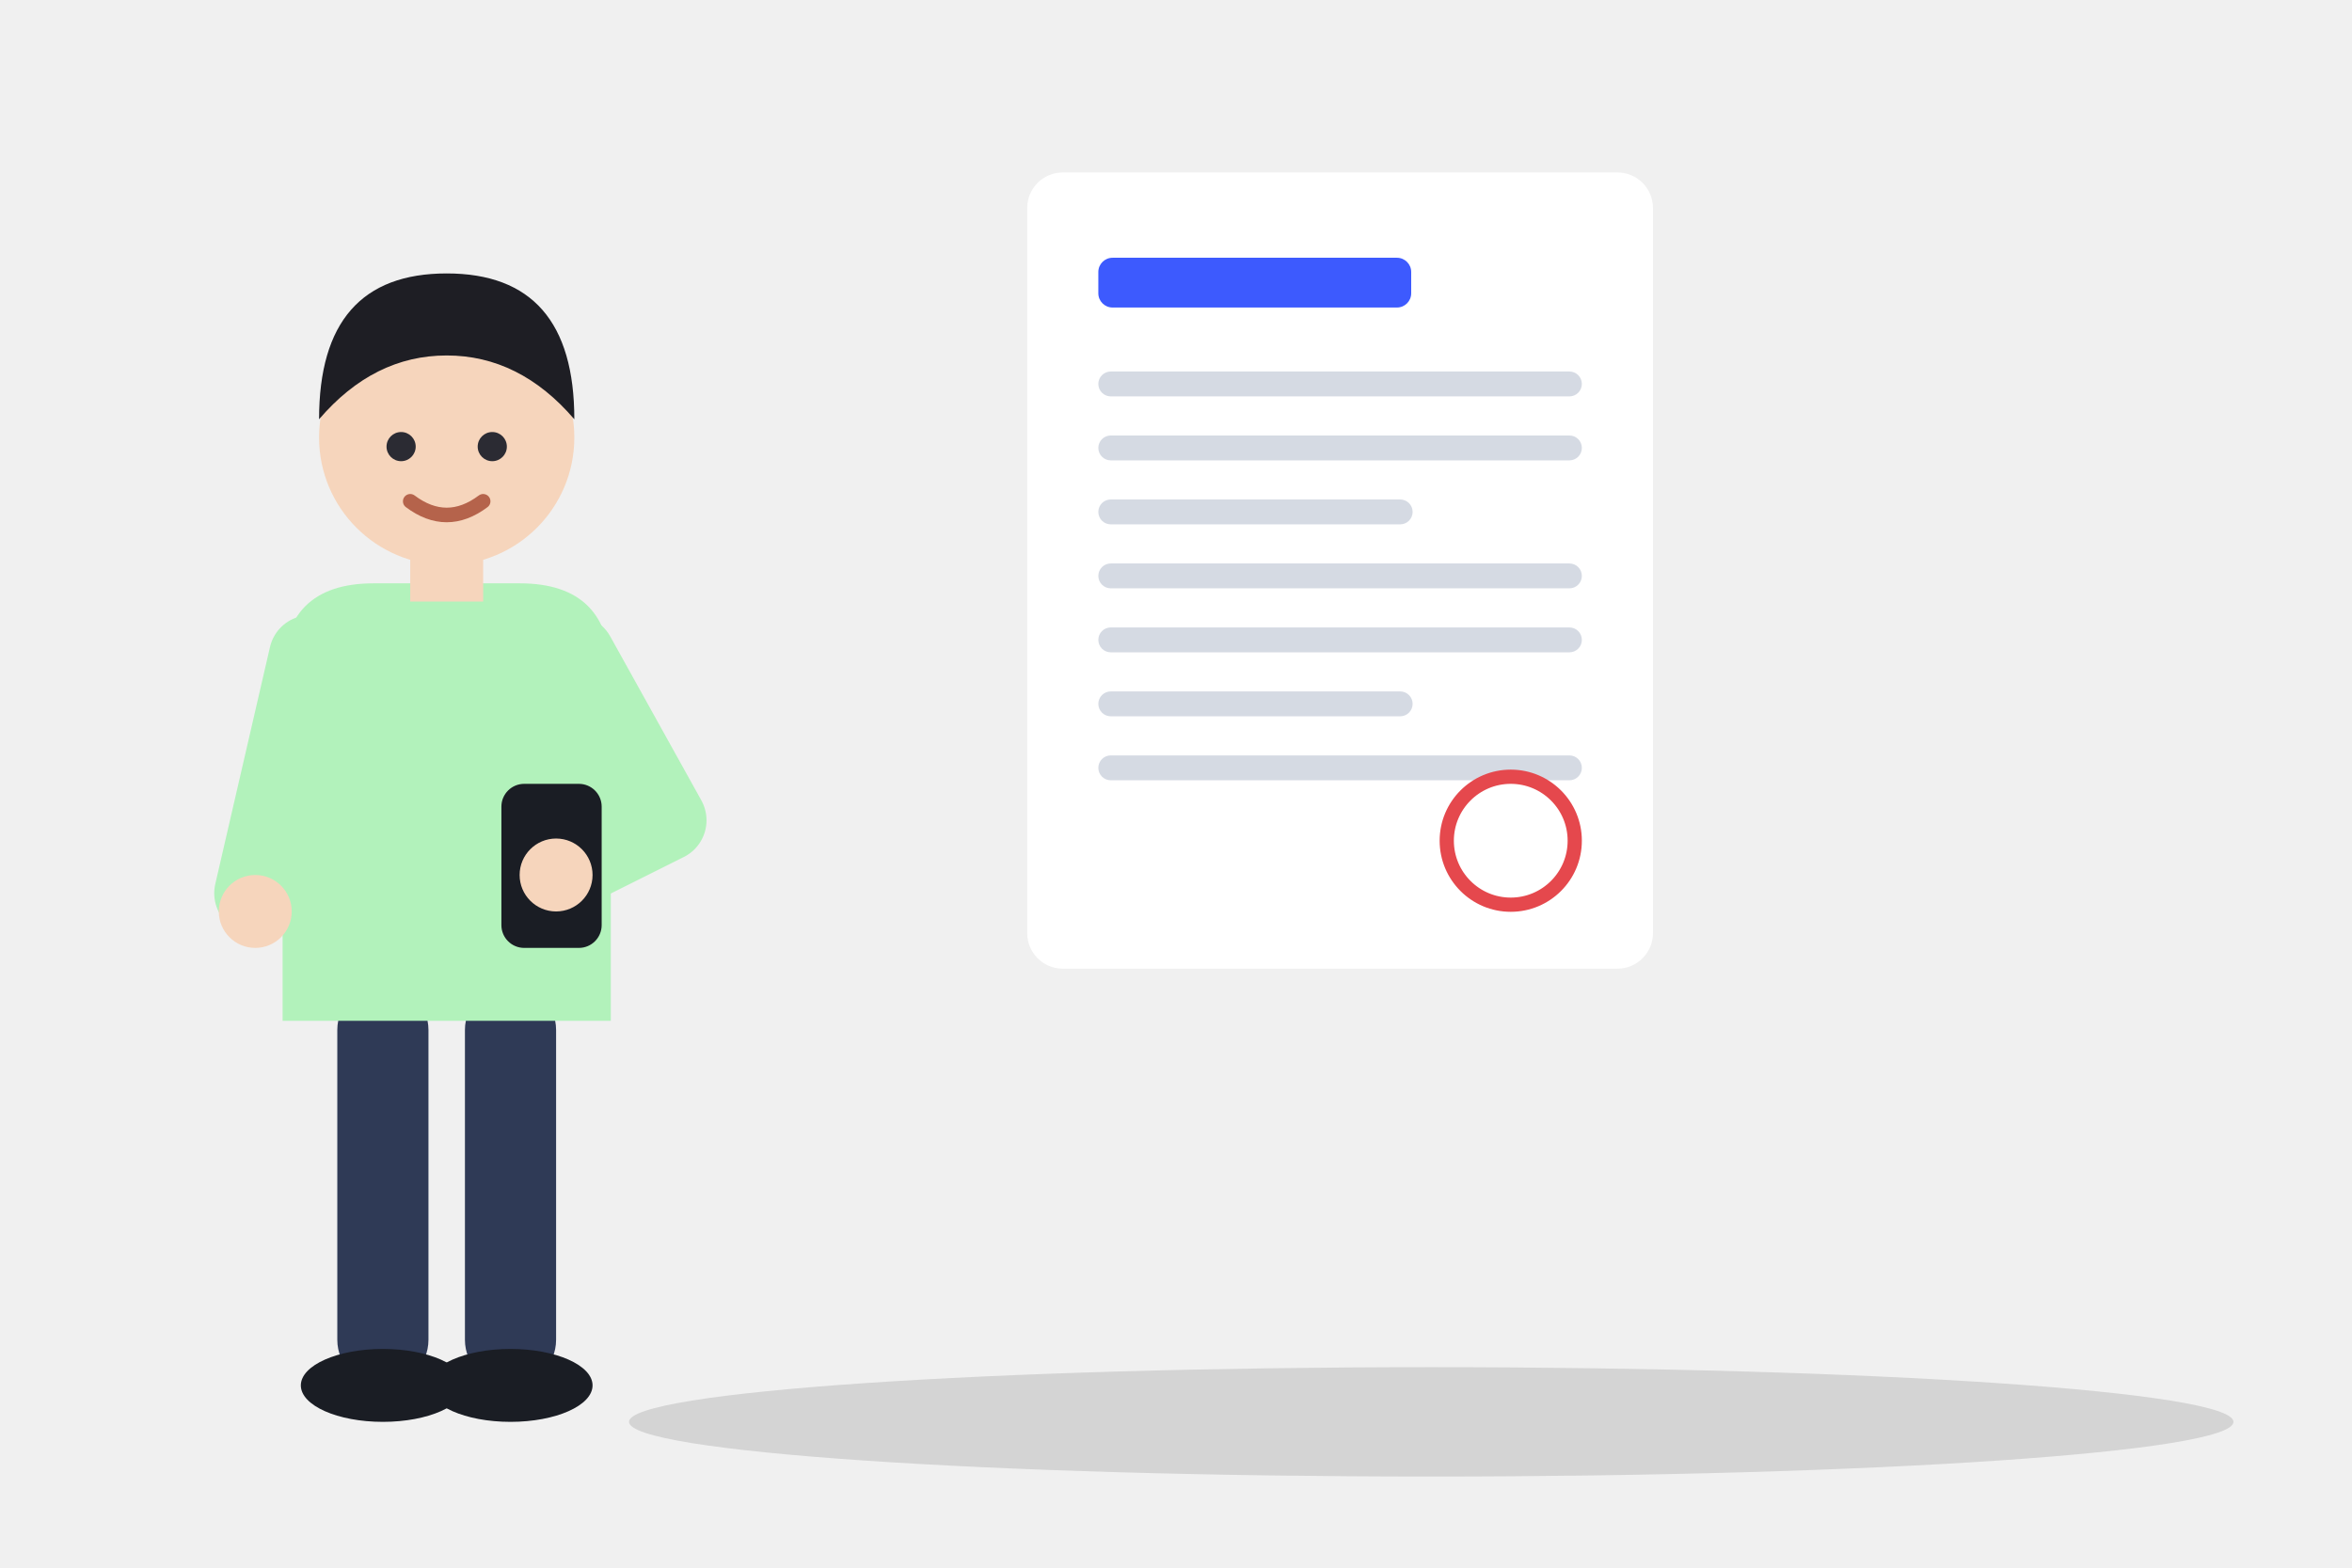
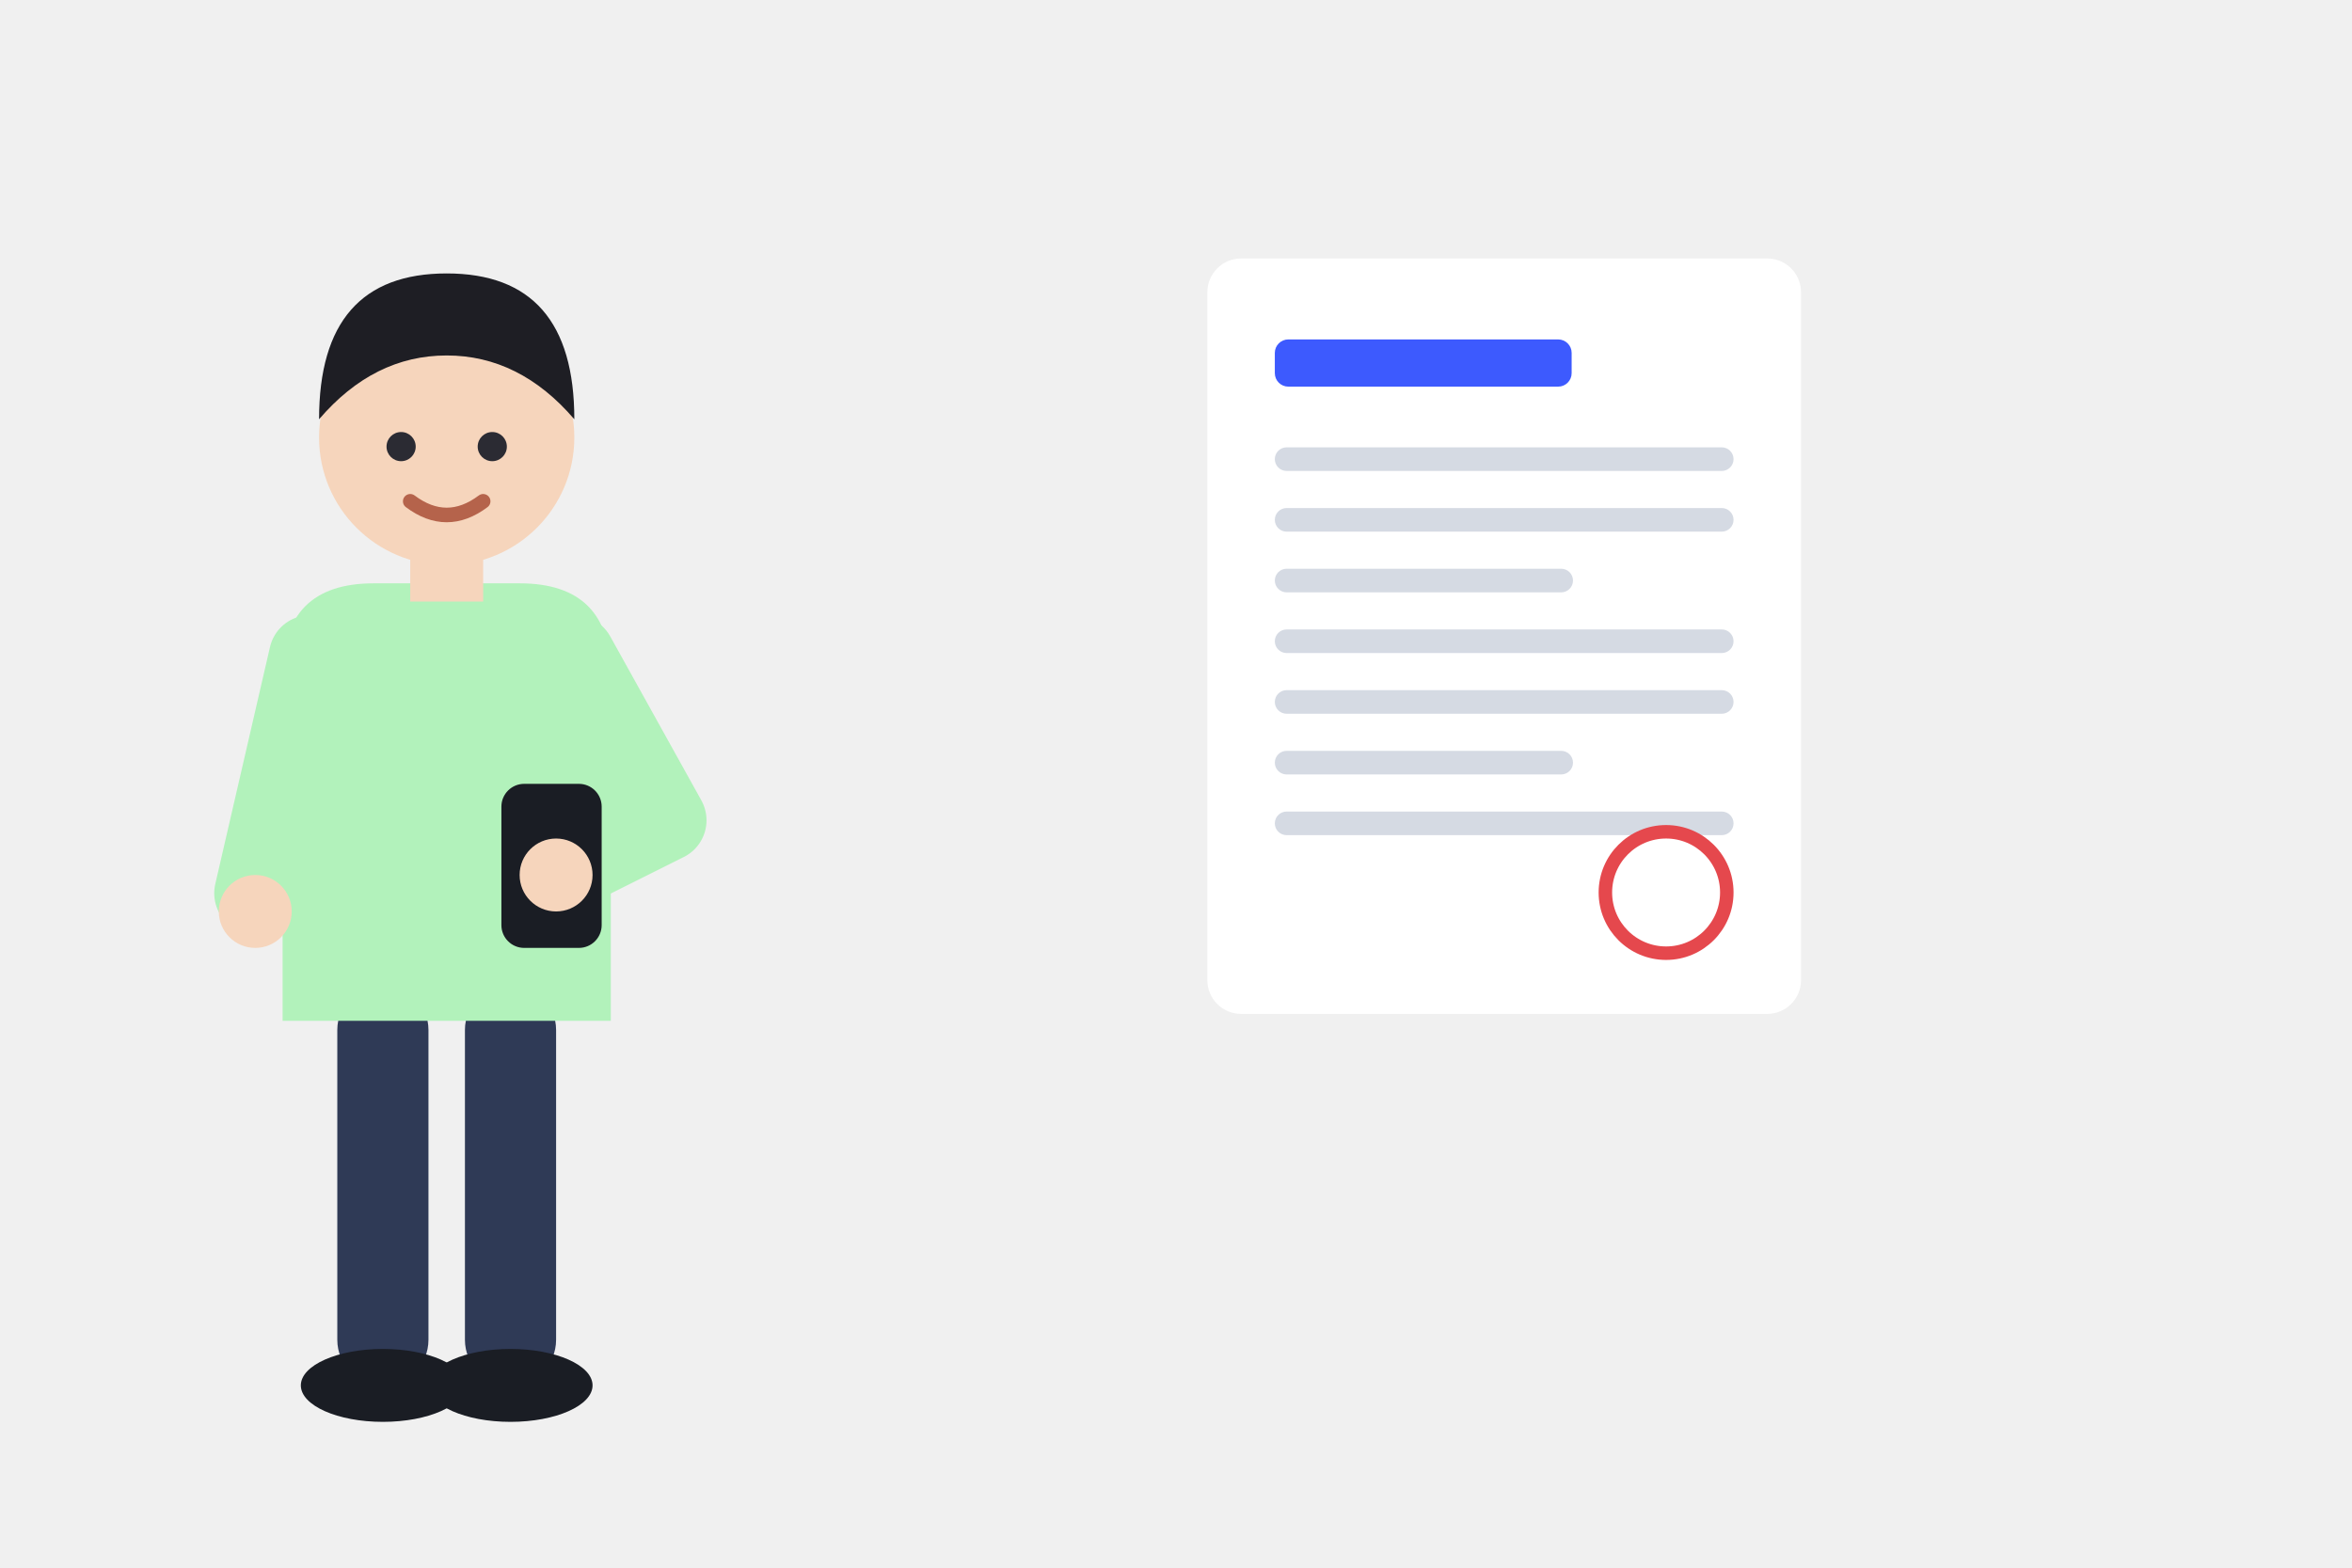
<svg xmlns="http://www.w3.org/2000/svg" viewBox="18 26 248 172" width="300" height="200">
-   <ellipse cx="170" cy="182" rx="88" ry="6" fill="#000" opacity=".12" />
-   <g transform="translate(82 34) scale(.78)">
+   <g transform="translate(104 44) scale(.74)">
    <g>
      <rect x="56" y="14" width="88" height="112" rx="5" fill="#fff" />
      <rect x="66" y="26" width="44" height="7" rx="2" fill="#3D5AFE" />
      <rect x="66" y="42" width="68" height="3.5" rx="1.75" fill="#D5DAE3" />
      <rect x="66" y="51" width="68" height="3.5" rx="1.75" fill="#D5DAE3" />
      <rect x="66" y="60" width="44.2" height="3.5" rx="1.75" fill="#D5DAE3" />
      <rect x="66" y="69" width="68" height="3.5" rx="1.75" fill="#D5DAE3" />
      <rect x="66" y="78" width="68" height="3.5" rx="1.75" fill="#D5DAE3" />
      <rect x="66" y="87" width="44.2" height="3.5" rx="1.75" fill="#D5DAE3" />
      <rect x="66" y="96" width="68" height="3.5" rx="1.75" fill="#D5DAE3" />
      <circle cx="124" cy="108" r="9" fill="none" stroke="#E5484D" stroke-width="2" />
    </g>
  </g>
  <rect x="50" y="134" width="10" height="44" rx="5" fill="#2F3A56" />
  <rect x="64" y="134" width="10" height="44" rx="5" fill="#2F3A56" />
  <ellipse cx="55" cy="178" rx="9" ry="4" fill="#1A1D24" />
  <ellipse cx="69" cy="178" rx="9" ry="4" fill="#1A1D24" />
  <path d="M44 100q0-10 10-10h16q10 0 10 10v38h-36z" fill="#B2F2BB" />
  <rect x="58" y="84" width="8" height="8" fill="#F6D5BC" />
  <circle cx="62" cy="74" r="14" fill="#F6D5BC" />
  <path d="M48 72q0-16 14-16t14 16q-6-7-14-7t-14 7z" fill="#1E1E24" />
  <circle cx="57" cy="75" r="1.6" fill="#2B2B33" />
  <circle cx="67" cy="75" r="1.6" fill="#2B2B33" />
  <path d="M58 81q4 3 8 0" fill="none" stroke="#B5634B" stroke-width="1.6" stroke-linecap="round" />
  <path d="M76 98l10 18-12 6" fill="none" stroke="#B2F2BB" stroke-width="9" stroke-linecap="round" stroke-linejoin="round" />
  <rect x="68" y="112" width="11" height="18" rx="2.5" fill="#1A1D24" />
  <circle cx="74" cy="122" r="4" fill="#F6D5BC" />
  <path d="M47 98l-6 26" stroke="#B2F2BB" stroke-width="9" stroke-linecap="round" />
  <circle cx="41" cy="126" r="4" fill="#F6D5BC" />
</svg>
